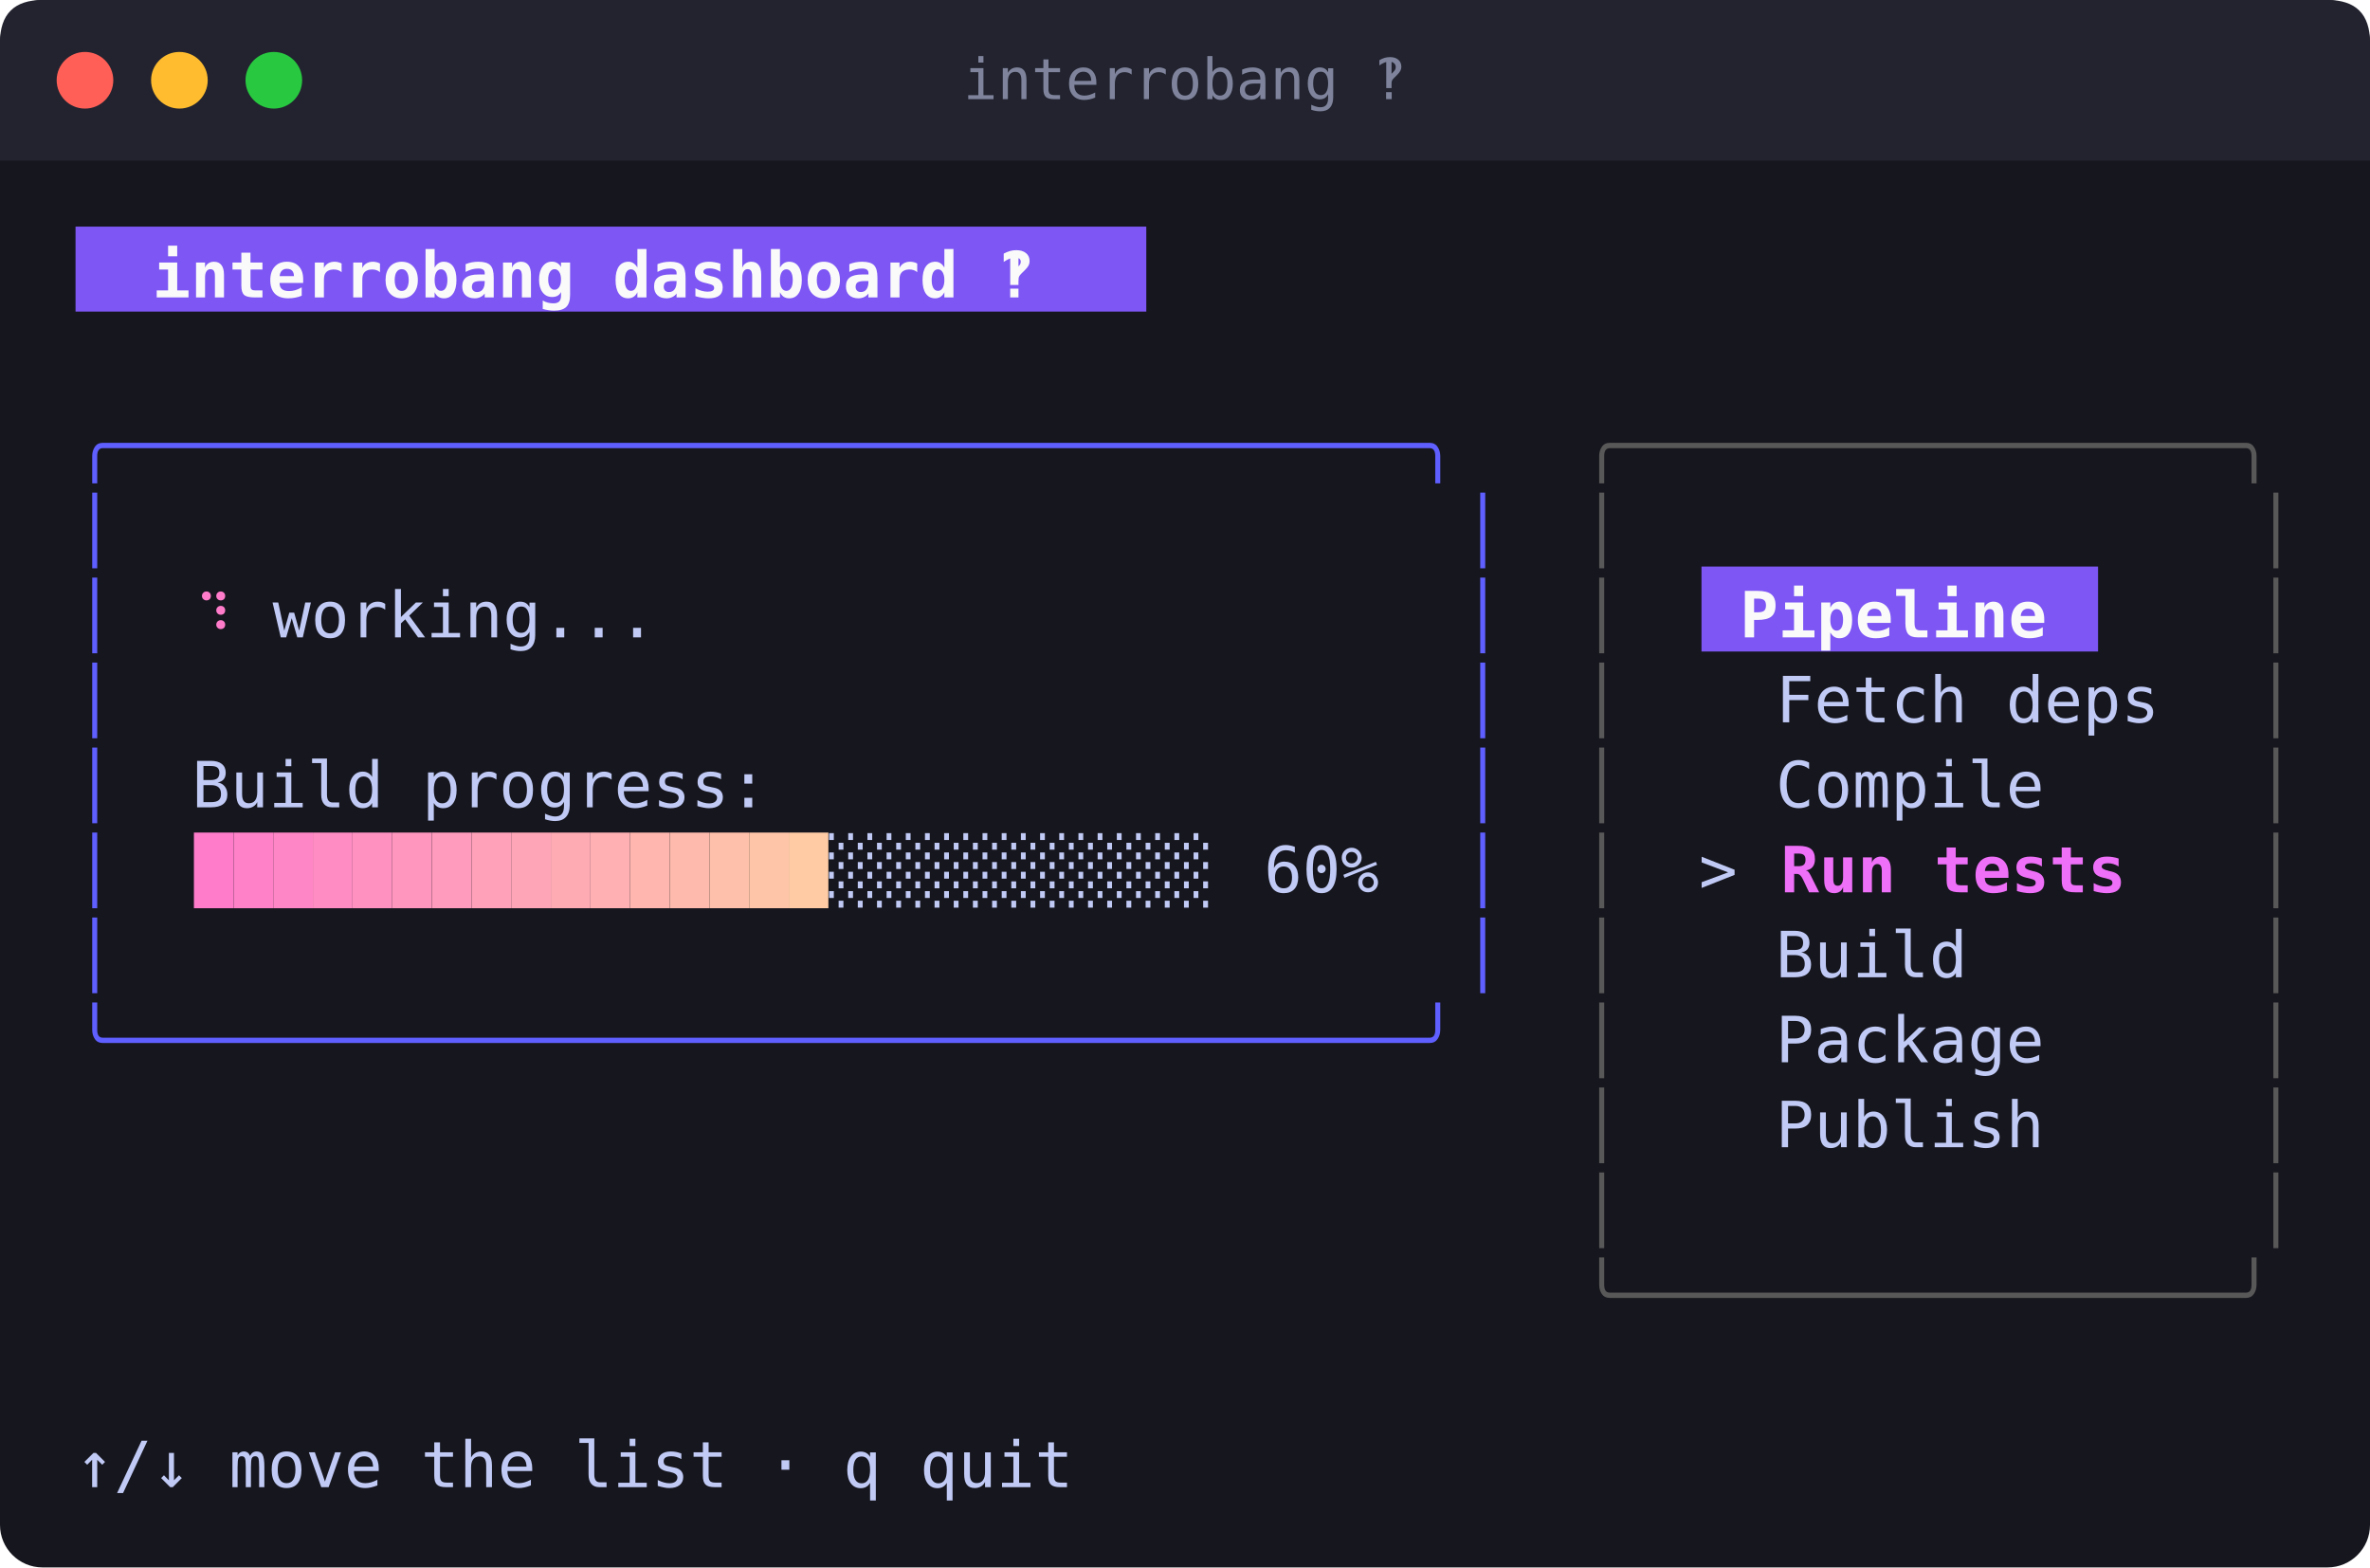
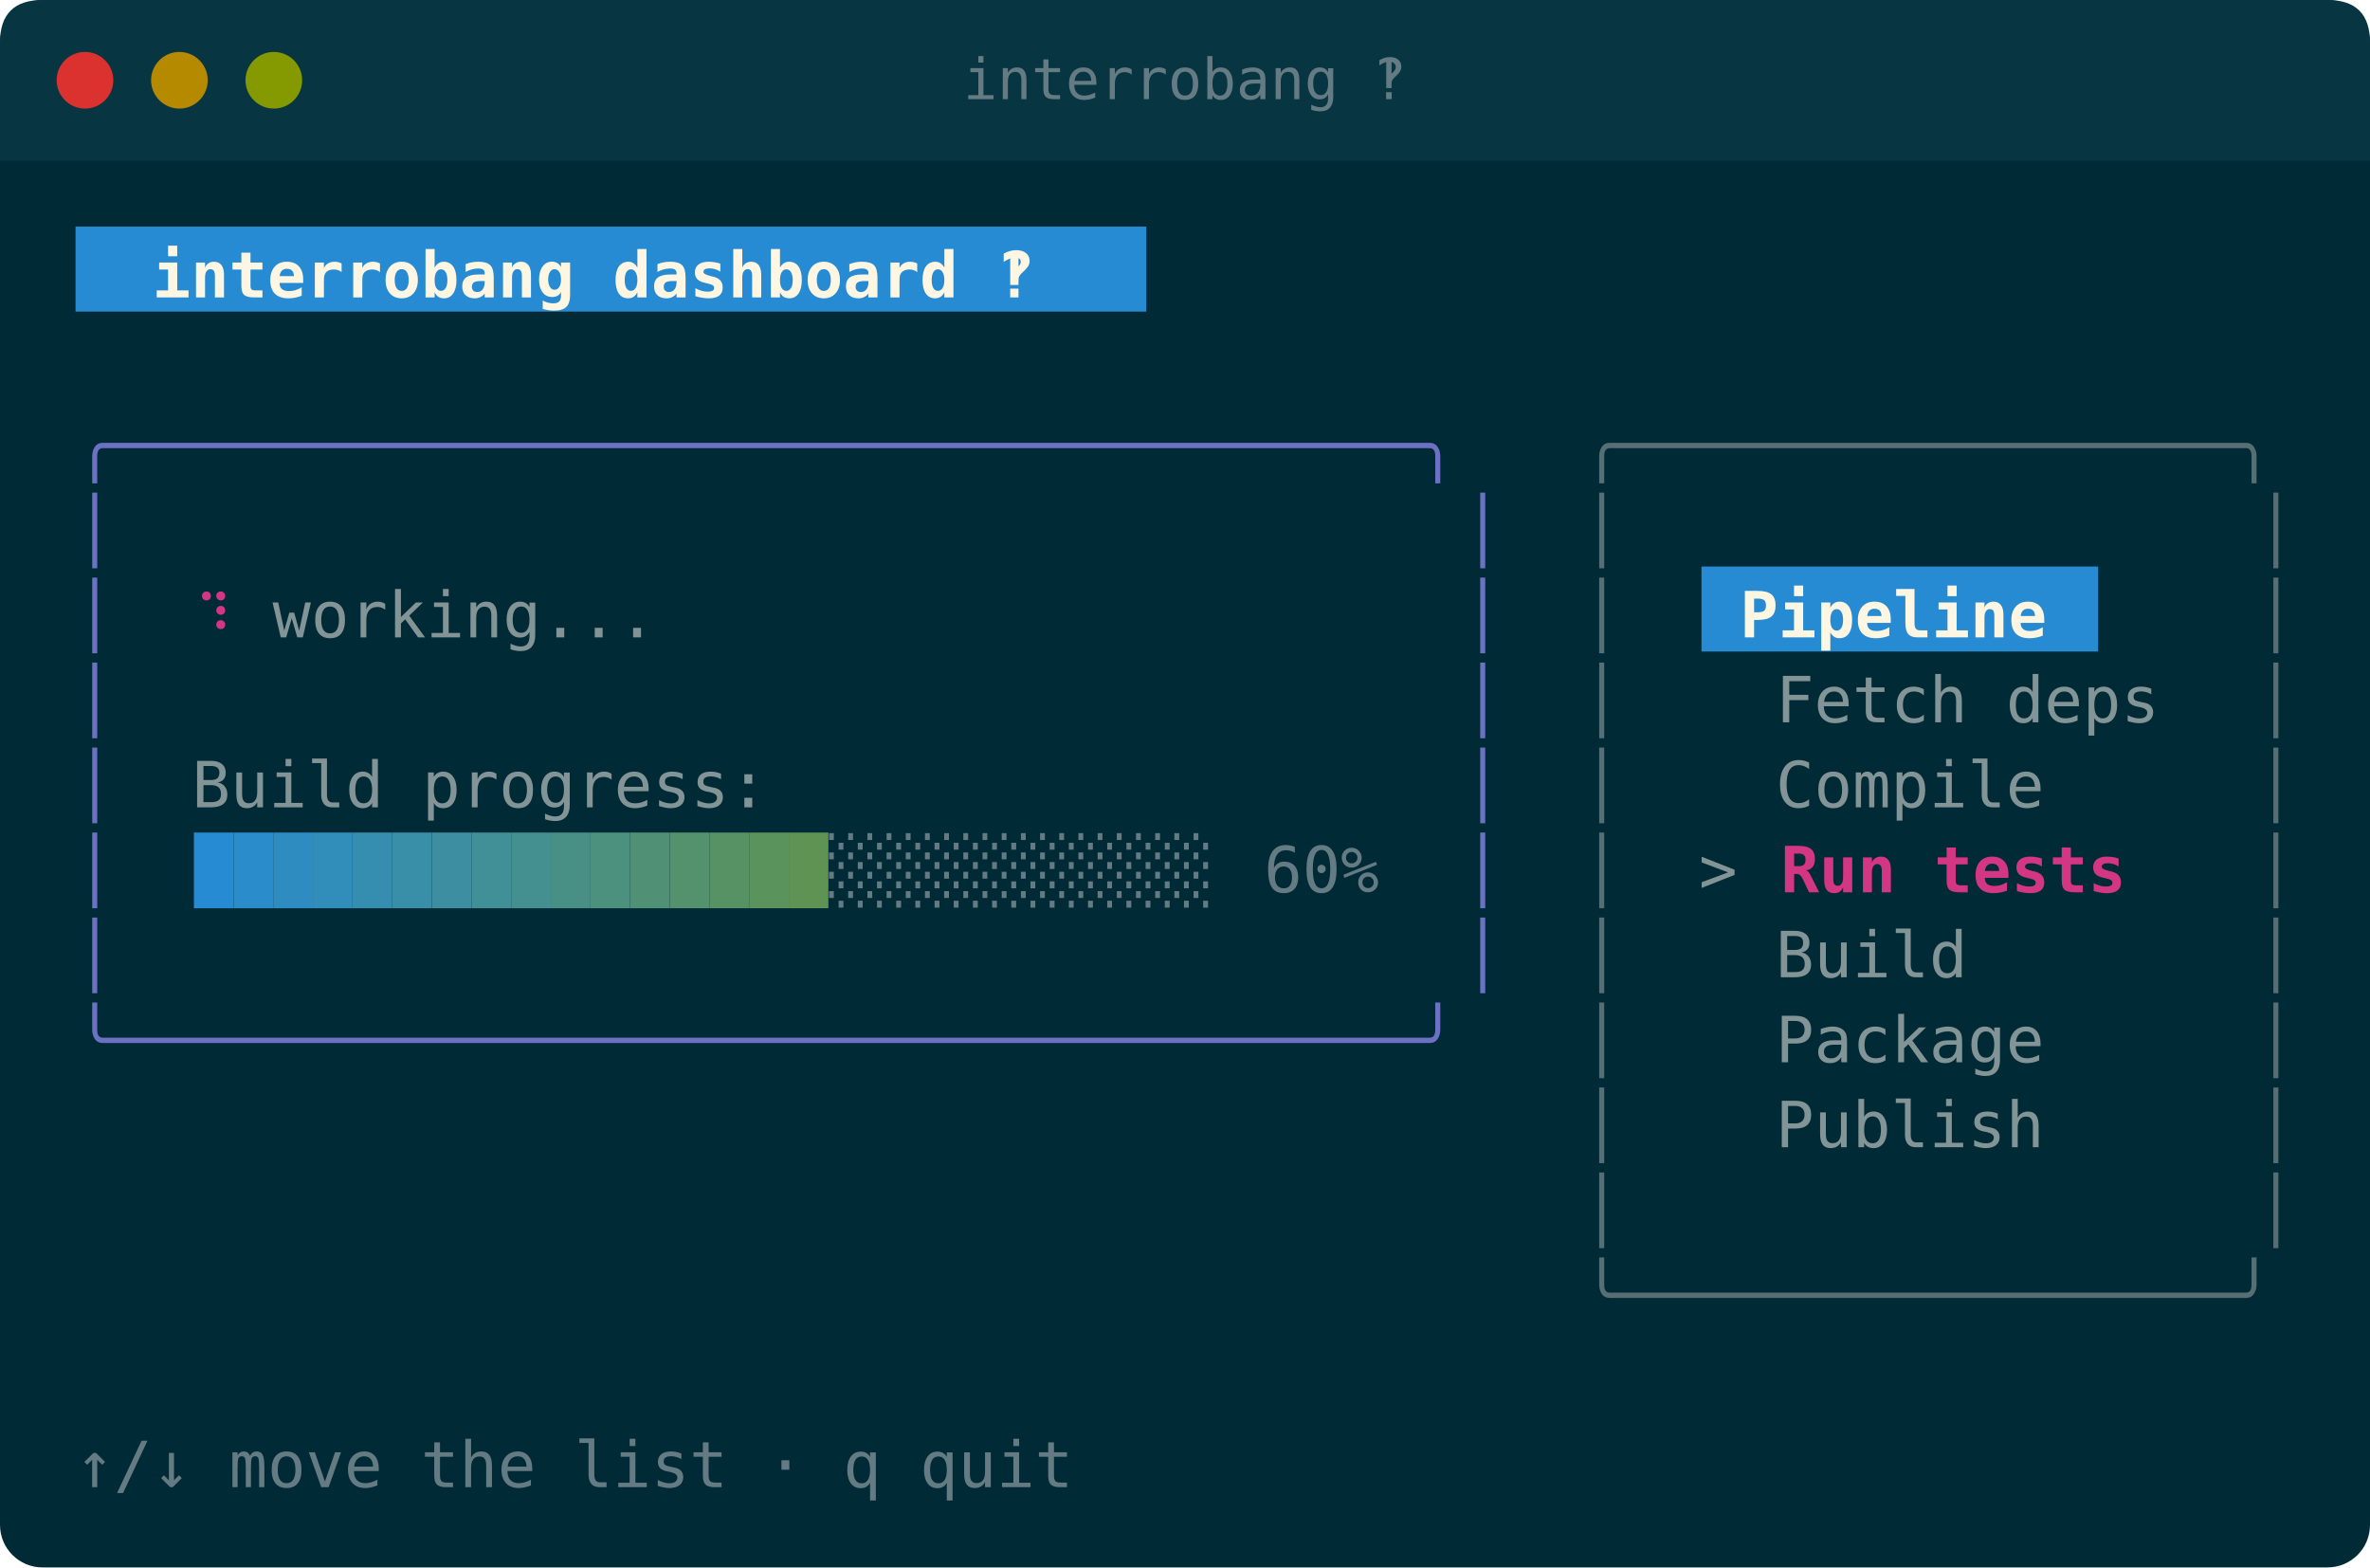
<svg xmlns="http://www.w3.org/2000/svg" width="502" height="332" viewBox="0 0 502 332" font-family="'SFMono-Regular', 'JetBrains Mono', 'Fira Code', 'Cascadia Code', Menlo, Consolas, 'DejaVu Sans Mono', monospace" font-size="13.5">
-   <rect x="0" y="0" width="502" height="332" rx="9.0" fill="#16161e" />
-   <path d="M0 9.0 Q0 0 9.0 0 H493.0 Q502 0 502 9.0 V34 H0 Z" fill="#22232f" />
-   <circle cx="18" cy="17" r="6" fill="#ff5f56" />
-   <circle cx="38" cy="17" r="6" fill="#febc2e" />
-   <circle cx="58" cy="17" r="6" fill="#28c840" />
-   <text x="251" y="21" text-anchor="middle" fill="#7f849c" font-size="12">interrobang ‽</text>
-   <rect x="16.0" y="48.0" width="226.8" height="18.0" fill="#7d56f4" />
+   <rect x="0" y="0" width="502" height="332" rx="9.0" fill="#002b36" />
+   <path d="M0 9.0 Q0 0 9.0 0 H493.0 Q502 0 502 9.0 V34 H0 Z" fill="#073642" />
+   <circle cx="18" cy="17" r="6" fill="#dc322f" />
+   <circle cx="38" cy="17" r="6" fill="#b58900" />
+   <circle cx="58" cy="17" r="6" fill="#859900" />
+   <text x="251" y="21" text-anchor="middle" fill="#657b83" font-size="12">interrobang ‽</text>
+   <rect x="16.0" y="48.0" width="226.8" height="18.0" fill="#268bd2" />
  <text y="63.0" xml:space="preserve">
-     <tspan x="16.0" textLength="226.8" fill="#fafafa" font-weight="bold">  interrobang dashboard ‽  </tspan>
+     <tspan x="16.0" textLength="226.8" fill="#fdf6e3" font-weight="bold">  interrobang dashboard ‽  </tspan>
  </text>
  <text y="99.0" xml:space="preserve">
-     <tspan x="16.0" textLength="302.4" fill="#5f5fff">╭──────────────────────────────────╮</tspan>
-     <tspan x="318.4" textLength="16.8" fill="#c0caf5">  </tspan>
-     <tspan x="335.2" textLength="151.2" fill="#585858">╭────────────────╮</tspan>
+     <tspan x="16.0" textLength="302.4" fill="#6c71c4">╭──────────────────────────────────╮</tspan>
+     <tspan x="318.4" textLength="16.8" fill="#839496">  </tspan>
+     <tspan x="335.2" textLength="151.2" fill="#586e75">╭────────────────╮</tspan>
  </text>
  <text y="117.0" xml:space="preserve">
-     <tspan x="16.0" textLength="8.4" fill="#5f5fff">│</tspan>
-     <tspan x="24.4" textLength="285.6" fill="#c0caf5">                                  </tspan>
-     <tspan x="310.0" textLength="8.4" fill="#5f5fff">│</tspan>
-     <tspan x="318.4" textLength="16.8" fill="#c0caf5">  </tspan>
-     <tspan x="335.2" textLength="8.4" fill="#585858">│</tspan>
-     <tspan x="343.6" textLength="134.4" fill="#c0caf5">                </tspan>
-     <tspan x="478.0" textLength="8.4" fill="#585858">│</tspan>
+     <tspan x="16.0" textLength="8.4" fill="#6c71c4">│</tspan>
+     <tspan x="24.4" textLength="285.6" fill="#839496">                                  </tspan>
+     <tspan x="310.0" textLength="8.4" fill="#6c71c4">│</tspan>
+     <tspan x="318.4" textLength="16.8" fill="#839496">  </tspan>
+     <tspan x="335.2" textLength="8.4" fill="#586e75">│</tspan>
+     <tspan x="343.6" textLength="134.4" fill="#839496">                </tspan>
+     <tspan x="478.0" textLength="8.4" fill="#586e75">│</tspan>
  </text>
-   <rect x="360.4" y="120.0" width="84.0" height="18.0" fill="#7d56f4" />
+   <rect x="360.4" y="120.0" width="84.0" height="18.0" fill="#268bd2" />
  <text y="135.0" xml:space="preserve">
-     <tspan x="16.0" textLength="8.4" fill="#5f5fff">│</tspan>
-     <tspan x="24.4" textLength="16.8" fill="#c0caf5">  </tspan>
-     <tspan x="41.2" textLength="8.4" fill="#ff7ccb">⠹</tspan>
-     <tspan x="49.6" textLength="260.4" fill="#c0caf5"> working...                    </tspan>
-     <tspan x="310.0" textLength="8.4" fill="#5f5fff">│</tspan>
-     <tspan x="318.4" textLength="16.8" fill="#c0caf5">  </tspan>
-     <tspan x="335.2" textLength="8.4" fill="#585858">│</tspan>
-     <tspan x="343.6" textLength="16.8" fill="#c0caf5">  </tspan>
-     <tspan x="360.4" textLength="84.0" fill="#fafafa" font-weight="bold"> Pipeline </tspan>
-     <tspan x="444.4" textLength="33.6" fill="#c0caf5">    </tspan>
-     <tspan x="478.0" textLength="8.4" fill="#585858">│</tspan>
+     <tspan x="16.0" textLength="8.4" fill="#6c71c4">│</tspan>
+     <tspan x="24.4" textLength="16.8" fill="#839496">  </tspan>
+     <tspan x="41.2" textLength="8.4" fill="#d33682">⠹</tspan>
+     <tspan x="49.6" textLength="260.4" fill="#839496"> working...                    </tspan>
+     <tspan x="310.0" textLength="8.4" fill="#6c71c4">│</tspan>
+     <tspan x="318.4" textLength="16.8" fill="#839496">  </tspan>
+     <tspan x="335.2" textLength="8.4" fill="#586e75">│</tspan>
+     <tspan x="343.6" textLength="16.8" fill="#839496">  </tspan>
+     <tspan x="360.4" textLength="84.0" fill="#fdf6e3" font-weight="bold"> Pipeline </tspan>
+     <tspan x="444.4" textLength="33.6" fill="#839496">    </tspan>
+     <tspan x="478.0" textLength="8.4" fill="#586e75">│</tspan>
  </text>
  <text y="153.0" xml:space="preserve">
-     <tspan x="16.0" textLength="8.4" fill="#5f5fff">│</tspan>
-     <tspan x="24.4" textLength="285.6" fill="#c0caf5">                                  </tspan>
-     <tspan x="310.0" textLength="8.4" fill="#5f5fff">│</tspan>
-     <tspan x="318.4" textLength="16.8" fill="#c0caf5">  </tspan>
-     <tspan x="335.2" textLength="8.4" fill="#585858">│</tspan>
-     <tspan x="343.6" textLength="134.4" fill="#c0caf5">    Fetch deps  </tspan>
-     <tspan x="478.0" textLength="8.4" fill="#585858">│</tspan>
+     <tspan x="16.0" textLength="8.4" fill="#6c71c4">│</tspan>
+     <tspan x="24.4" textLength="285.6" fill="#839496">                                  </tspan>
+     <tspan x="310.0" textLength="8.4" fill="#6c71c4">│</tspan>
+     <tspan x="318.4" textLength="16.8" fill="#839496">  </tspan>
+     <tspan x="335.2" textLength="8.4" fill="#586e75">│</tspan>
+     <tspan x="343.6" textLength="134.4" fill="#839496">    Fetch deps  </tspan>
+     <tspan x="478.0" textLength="8.4" fill="#586e75">│</tspan>
  </text>
  <text y="171.0" xml:space="preserve">
-     <tspan x="16.0" textLength="8.4" fill="#5f5fff">│</tspan>
-     <tspan x="24.4" textLength="285.6" fill="#c0caf5">  Build progress:                 </tspan>
-     <tspan x="310.0" textLength="8.4" fill="#5f5fff">│</tspan>
-     <tspan x="318.4" textLength="16.8" fill="#c0caf5">  </tspan>
-     <tspan x="335.2" textLength="8.4" fill="#585858">│</tspan>
-     <tspan x="343.6" textLength="134.4" fill="#c0caf5">    Compile     </tspan>
-     <tspan x="478.0" textLength="8.4" fill="#585858">│</tspan>
+     <tspan x="16.0" textLength="8.4" fill="#6c71c4">│</tspan>
+     <tspan x="24.4" textLength="285.6" fill="#839496">  Build progress:                 </tspan>
+     <tspan x="310.0" textLength="8.4" fill="#6c71c4">│</tspan>
+     <tspan x="318.4" textLength="16.8" fill="#839496">  </tspan>
+     <tspan x="335.2" textLength="8.4" fill="#586e75">│</tspan>
+     <tspan x="343.6" textLength="134.4" fill="#839496">    Compile     </tspan>
+     <tspan x="478.0" textLength="8.4" fill="#586e75">│</tspan>
  </text>
  <text y="189.0" xml:space="preserve">
-     <tspan x="16.0" textLength="8.4" fill="#5f5fff">│</tspan>
-     <tspan x="24.4" textLength="16.8" fill="#c0caf5">  </tspan>
-     <tspan x="41.2" textLength="8.4" fill="#ff7ccb">█</tspan>
-     <tspan x="49.6" textLength="8.4" fill="#ff81c8">█</tspan>
-     <tspan x="58.0" textLength="8.4" fill="#ff86c6">█</tspan>
-     <tspan x="66.4" textLength="8.4" fill="#ff8cc3">█</tspan>
-     <tspan x="74.8" textLength="8.4" fill="#ff91c1">█</tspan>
-     <tspan x="83.2" textLength="8.4" fill="#ff96be">█</tspan>
-     <tspan x="91.6" textLength="8.4" fill="#ff9bbc">█</tspan>
-     <tspan x="100.0" textLength="8.4" fill="#fea1b9">█</tspan>
-     <tspan x="108.4" textLength="8.4" fill="#fea6b7">█</tspan>
-     <tspan x="116.8" textLength="8.4" fill="#feabb4">█</tspan>
-     <tspan x="125.2" textLength="8.4" fill="#feb0b2">█</tspan>
-     <tspan x="133.6" textLength="8.4" fill="#feb6af">█</tspan>
-     <tspan x="142.0" textLength="8.4" fill="#febbad">█</tspan>
-     <tspan x="150.4" textLength="8.4" fill="#fec0aa">█</tspan>
-     <tspan x="158.8" textLength="8.4" fill="#fec5a8">█</tspan>
-     <tspan x="167.2" textLength="8.4" fill="#fecba5">█</tspan>
-     <tspan x="175.6" textLength="84.0" fill="#c0caf5" opacity="0.55">░░░░░░░░░░</tspan>
-     <tspan x="259.6" textLength="33.6" fill="#c0caf5" opacity="0.55"> 60%</tspan>
-     <tspan x="293.2" textLength="16.8" fill="#c0caf5">  </tspan>
-     <tspan x="310.0" textLength="8.4" fill="#5f5fff">│</tspan>
-     <tspan x="318.4" textLength="16.8" fill="#c0caf5">  </tspan>
-     <tspan x="335.2" textLength="8.4" fill="#585858">│</tspan>
-     <tspan x="343.6" textLength="33.6" fill="#c0caf5">  &gt; </tspan>
-     <tspan x="377.2" textLength="75.6" fill="#ee6ff8" font-weight="bold">Run tests</tspan>
-     <tspan x="452.8" textLength="25.2" fill="#c0caf5">   </tspan>
-     <tspan x="478.0" textLength="8.4" fill="#585858">│</tspan>
+     <tspan x="16.0" textLength="8.4" fill="#6c71c4">│</tspan>
+     <tspan x="24.4" textLength="16.8" fill="#839496">  </tspan>
+     <tspan x="41.2" textLength="8.4" fill="#268bd2">█</tspan>
+     <tspan x="49.6" textLength="8.4" fill="#2a8cca">█</tspan>
+     <tspan x="58.0" textLength="8.4" fill="#2e8cc1">█</tspan>
+     <tspan x="66.4" textLength="8.4" fill="#318db9">█</tspan>
+     <tspan x="74.8" textLength="8.4" fill="#358db0">█</tspan>
+     <tspan x="83.2" textLength="8.4" fill="#398ea8">█</tspan>
+     <tspan x="91.6" textLength="8.4" fill="#3d8ea0">█</tspan>
+     <tspan x="100.0" textLength="8.4" fill="#418f97">█</tspan>
+     <tspan x="108.4" textLength="8.4" fill="#448f8f">█</tspan>
+     <tspan x="116.8" textLength="8.4" fill="#489086">█</tspan>
+     <tspan x="125.2" textLength="8.4" fill="#4c917e">█</tspan>
+     <tspan x="133.6" textLength="8.4" fill="#509176">█</tspan>
+     <tspan x="142.0" textLength="8.4" fill="#54926d">█</tspan>
+     <tspan x="150.4" textLength="8.4" fill="#579265">█</tspan>
+     <tspan x="158.8" textLength="8.4" fill="#5b935c">█</tspan>
+     <tspan x="167.2" textLength="8.4" fill="#5f9354">█</tspan>
+     <tspan x="175.6" textLength="84.0" fill="#657b83">░░░░░░░░░░</tspan>
+     <tspan x="259.6" textLength="33.6" fill="#657b83"> 60%</tspan>
+     <tspan x="293.2" textLength="16.8" fill="#839496">  </tspan>
+     <tspan x="310.0" textLength="8.4" fill="#6c71c4">│</tspan>
+     <tspan x="318.4" textLength="16.8" fill="#839496">  </tspan>
+     <tspan x="335.2" textLength="8.4" fill="#586e75">│</tspan>
+     <tspan x="343.6" textLength="33.6" fill="#839496">  &gt; </tspan>
+     <tspan x="377.2" textLength="75.6" fill="#d33682" font-weight="bold">Run tests</tspan>
+     <tspan x="452.8" textLength="25.2" fill="#839496">   </tspan>
+     <tspan x="478.0" textLength="8.4" fill="#586e75">│</tspan>
  </text>
  <text y="207.0" xml:space="preserve">
-     <tspan x="16.0" textLength="8.4" fill="#5f5fff">│</tspan>
-     <tspan x="24.4" textLength="285.6" fill="#c0caf5">                                  </tspan>
-     <tspan x="310.0" textLength="8.4" fill="#5f5fff">│</tspan>
-     <tspan x="318.4" textLength="16.8" fill="#c0caf5">  </tspan>
-     <tspan x="335.2" textLength="8.4" fill="#585858">│</tspan>
-     <tspan x="343.6" textLength="134.4" fill="#c0caf5">    Build       </tspan>
-     <tspan x="478.0" textLength="8.4" fill="#585858">│</tspan>
+     <tspan x="16.0" textLength="8.4" fill="#6c71c4">│</tspan>
+     <tspan x="24.4" textLength="285.6" fill="#839496">                                  </tspan>
+     <tspan x="310.0" textLength="8.4" fill="#6c71c4">│</tspan>
+     <tspan x="318.4" textLength="16.8" fill="#839496">  </tspan>
+     <tspan x="335.2" textLength="8.4" fill="#586e75">│</tspan>
+     <tspan x="343.6" textLength="134.4" fill="#839496">    Build       </tspan>
+     <tspan x="478.0" textLength="8.4" fill="#586e75">│</tspan>
  </text>
  <text y="225.0" xml:space="preserve">
-     <tspan x="16.0" textLength="302.4" fill="#5f5fff">╰──────────────────────────────────╯</tspan>
-     <tspan x="318.4" textLength="16.8" fill="#c0caf5">  </tspan>
-     <tspan x="335.2" textLength="8.4" fill="#585858">│</tspan>
-     <tspan x="343.6" textLength="134.4" fill="#c0caf5">    Package     </tspan>
-     <tspan x="478.0" textLength="8.4" fill="#585858">│</tspan>
+     <tspan x="16.0" textLength="302.4" fill="#6c71c4">╰──────────────────────────────────╯</tspan>
+     <tspan x="318.4" textLength="16.8" fill="#839496">  </tspan>
+     <tspan x="335.2" textLength="8.4" fill="#586e75">│</tspan>
+     <tspan x="343.6" textLength="134.4" fill="#839496">    Package     </tspan>
+     <tspan x="478.0" textLength="8.4" fill="#586e75">│</tspan>
  </text>
  <text y="243.0" xml:space="preserve">
-     <tspan x="16.0" textLength="319.2" fill="#c0caf5">                                      </tspan>
-     <tspan x="335.2" textLength="8.4" fill="#585858">│</tspan>
-     <tspan x="343.6" textLength="134.4" fill="#c0caf5">    Publish     </tspan>
-     <tspan x="478.0" textLength="8.4" fill="#585858">│</tspan>
+     <tspan x="16.0" textLength="319.2" fill="#839496">                                      </tspan>
+     <tspan x="335.2" textLength="8.4" fill="#586e75">│</tspan>
+     <tspan x="343.6" textLength="134.4" fill="#839496">    Publish     </tspan>
+     <tspan x="478.0" textLength="8.4" fill="#586e75">│</tspan>
  </text>
  <text y="261.0" xml:space="preserve">
-     <tspan x="16.0" textLength="319.2" fill="#c0caf5">                                      </tspan>
-     <tspan x="335.2" textLength="8.4" fill="#585858">│</tspan>
-     <tspan x="343.6" textLength="134.4" fill="#c0caf5">                </tspan>
-     <tspan x="478.0" textLength="8.4" fill="#585858">│</tspan>
+     <tspan x="16.0" textLength="319.2" fill="#839496">                                      </tspan>
+     <tspan x="335.2" textLength="8.4" fill="#586e75">│</tspan>
+     <tspan x="343.6" textLength="134.4" fill="#839496">                </tspan>
+     <tspan x="478.0" textLength="8.4" fill="#586e75">│</tspan>
  </text>
  <text y="279.0" xml:space="preserve">
-     <tspan x="16.0" textLength="319.2" fill="#c0caf5">                                      </tspan>
-     <tspan x="335.2" textLength="151.2" fill="#585858">╰────────────────╯</tspan>
+     <tspan x="16.0" textLength="319.2" fill="#839496">                                      </tspan>
+     <tspan x="335.2" textLength="151.2" fill="#586e75">╰────────────────╯</tspan>
  </text>
  <text y="315.0" xml:space="preserve">
-     <tspan x="16.0" textLength="218.4" fill="#c0caf5" opacity="0.55">↑/↓ move the list · q quit</tspan>
+     <tspan x="16.0" textLength="218.4" fill="#657b83">↑/↓ move the list · q quit</tspan>
  </text>
</svg>
